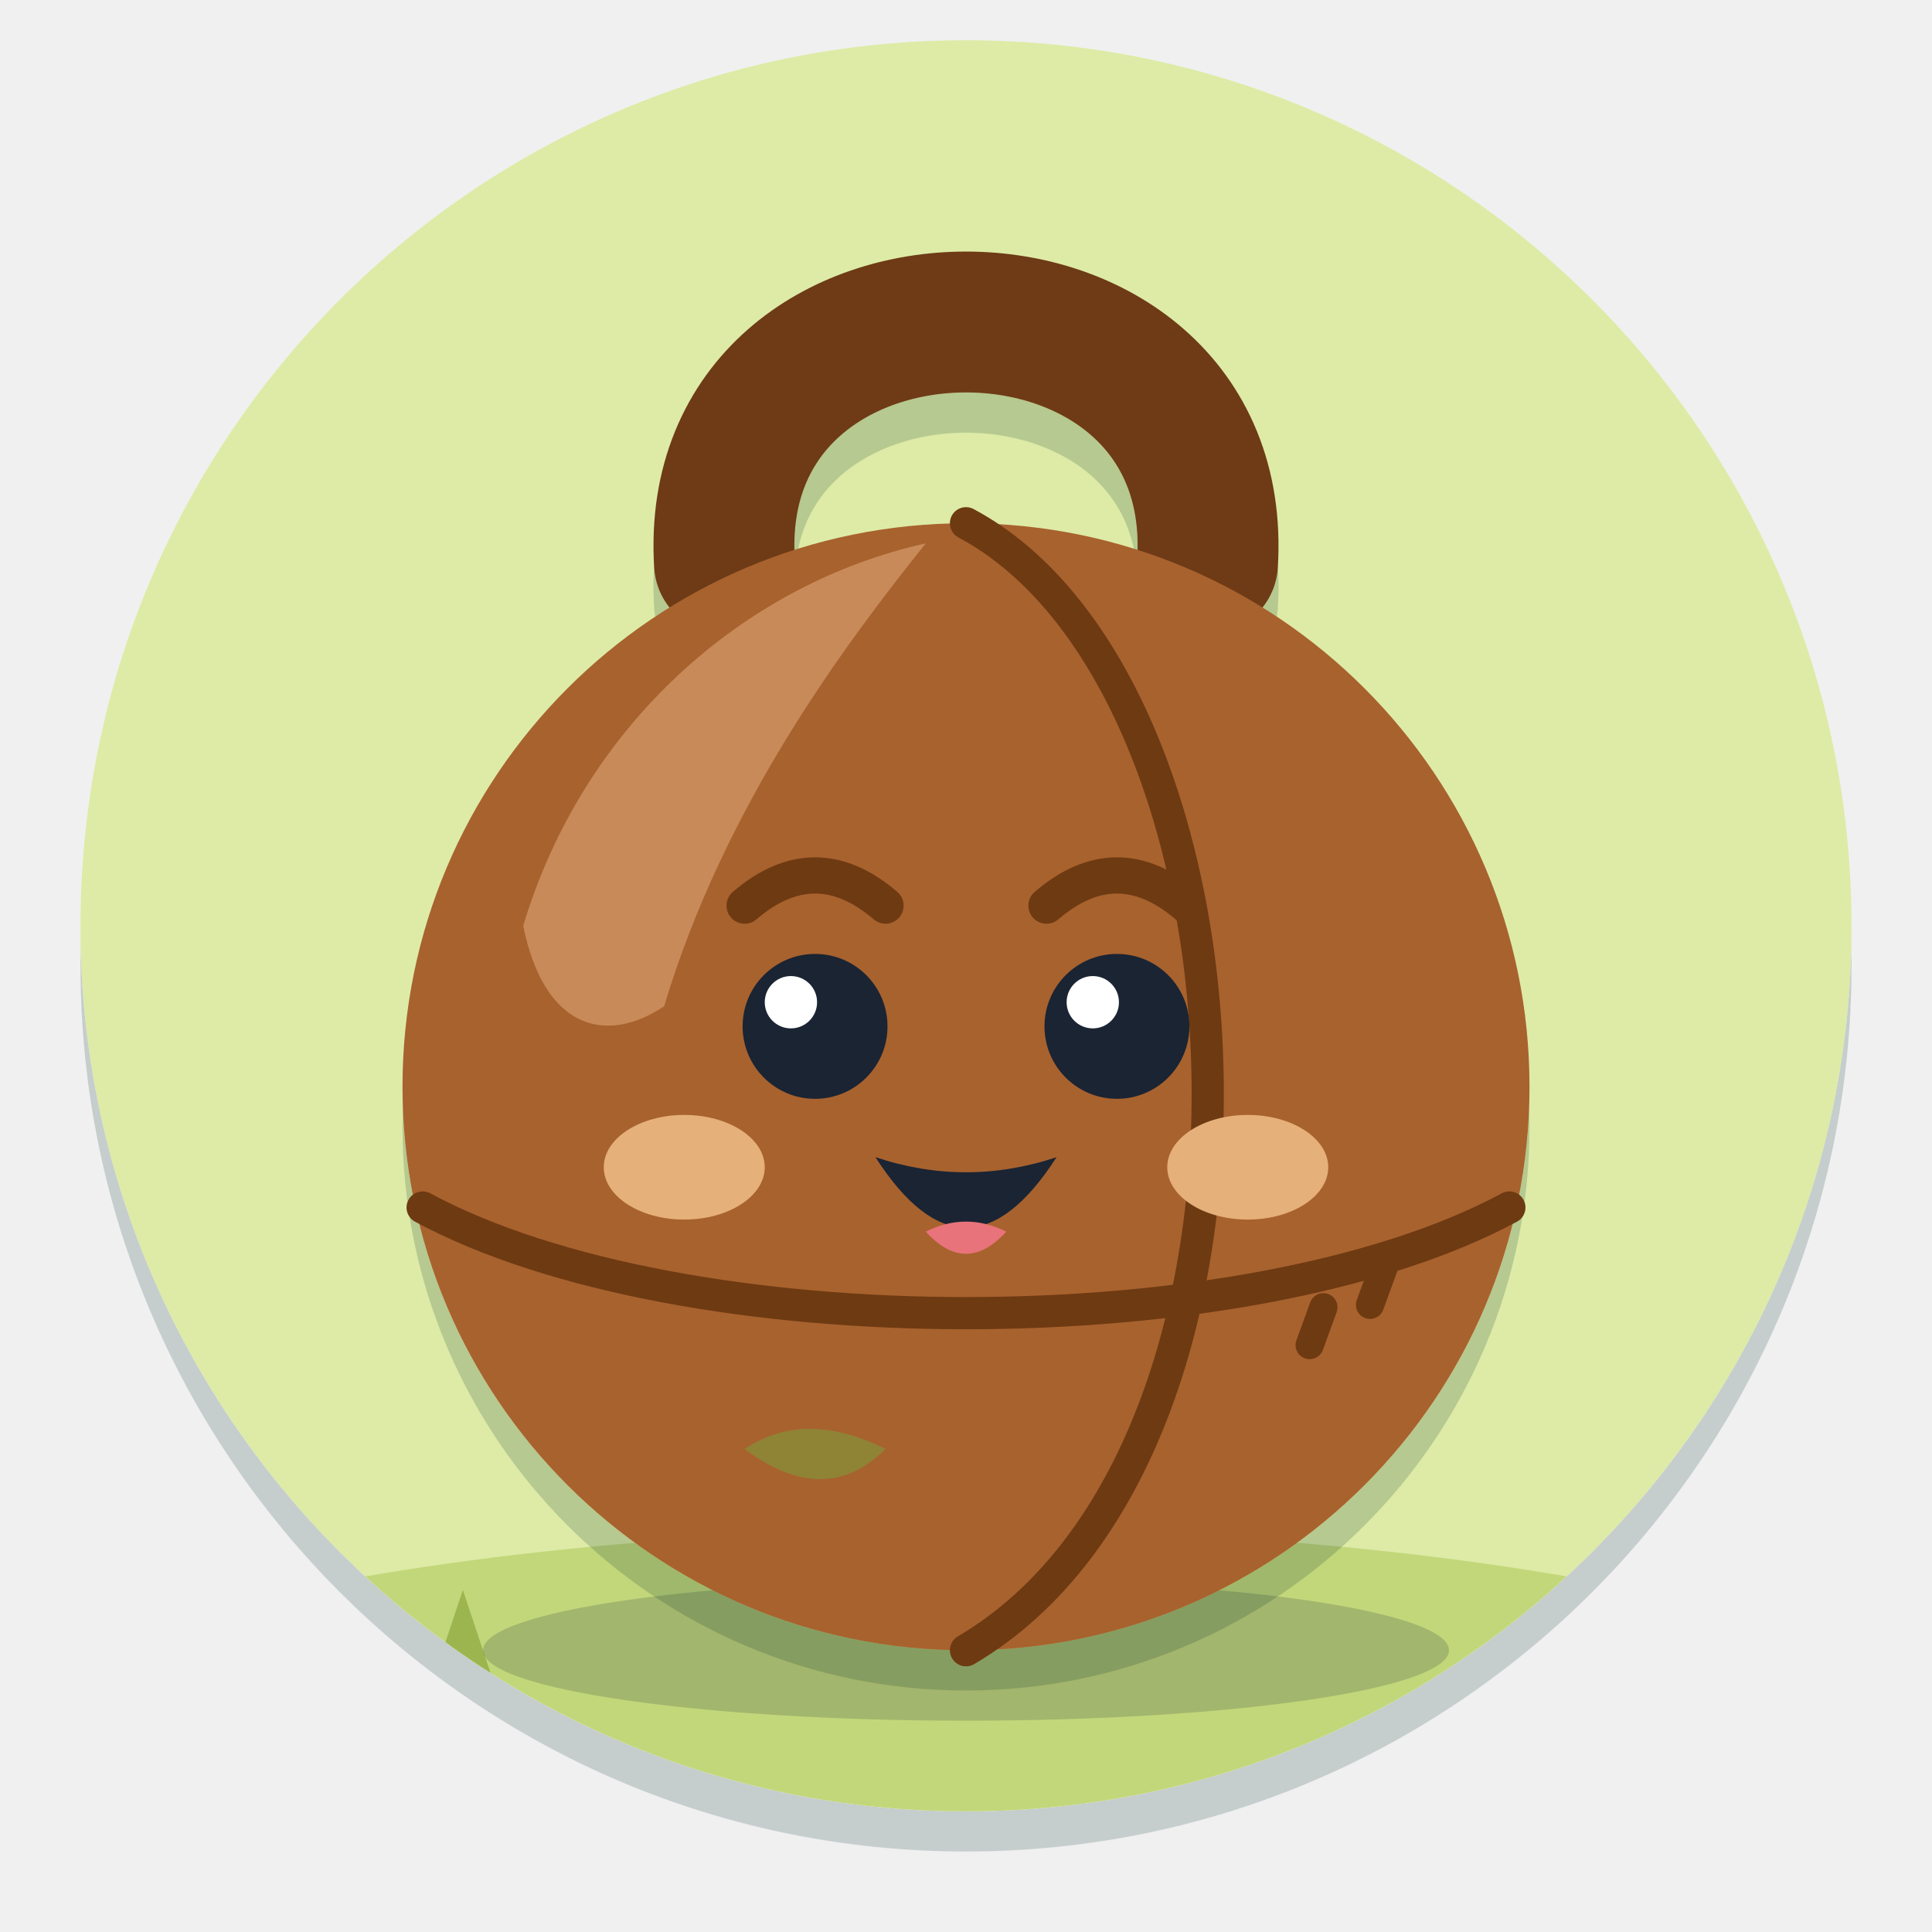
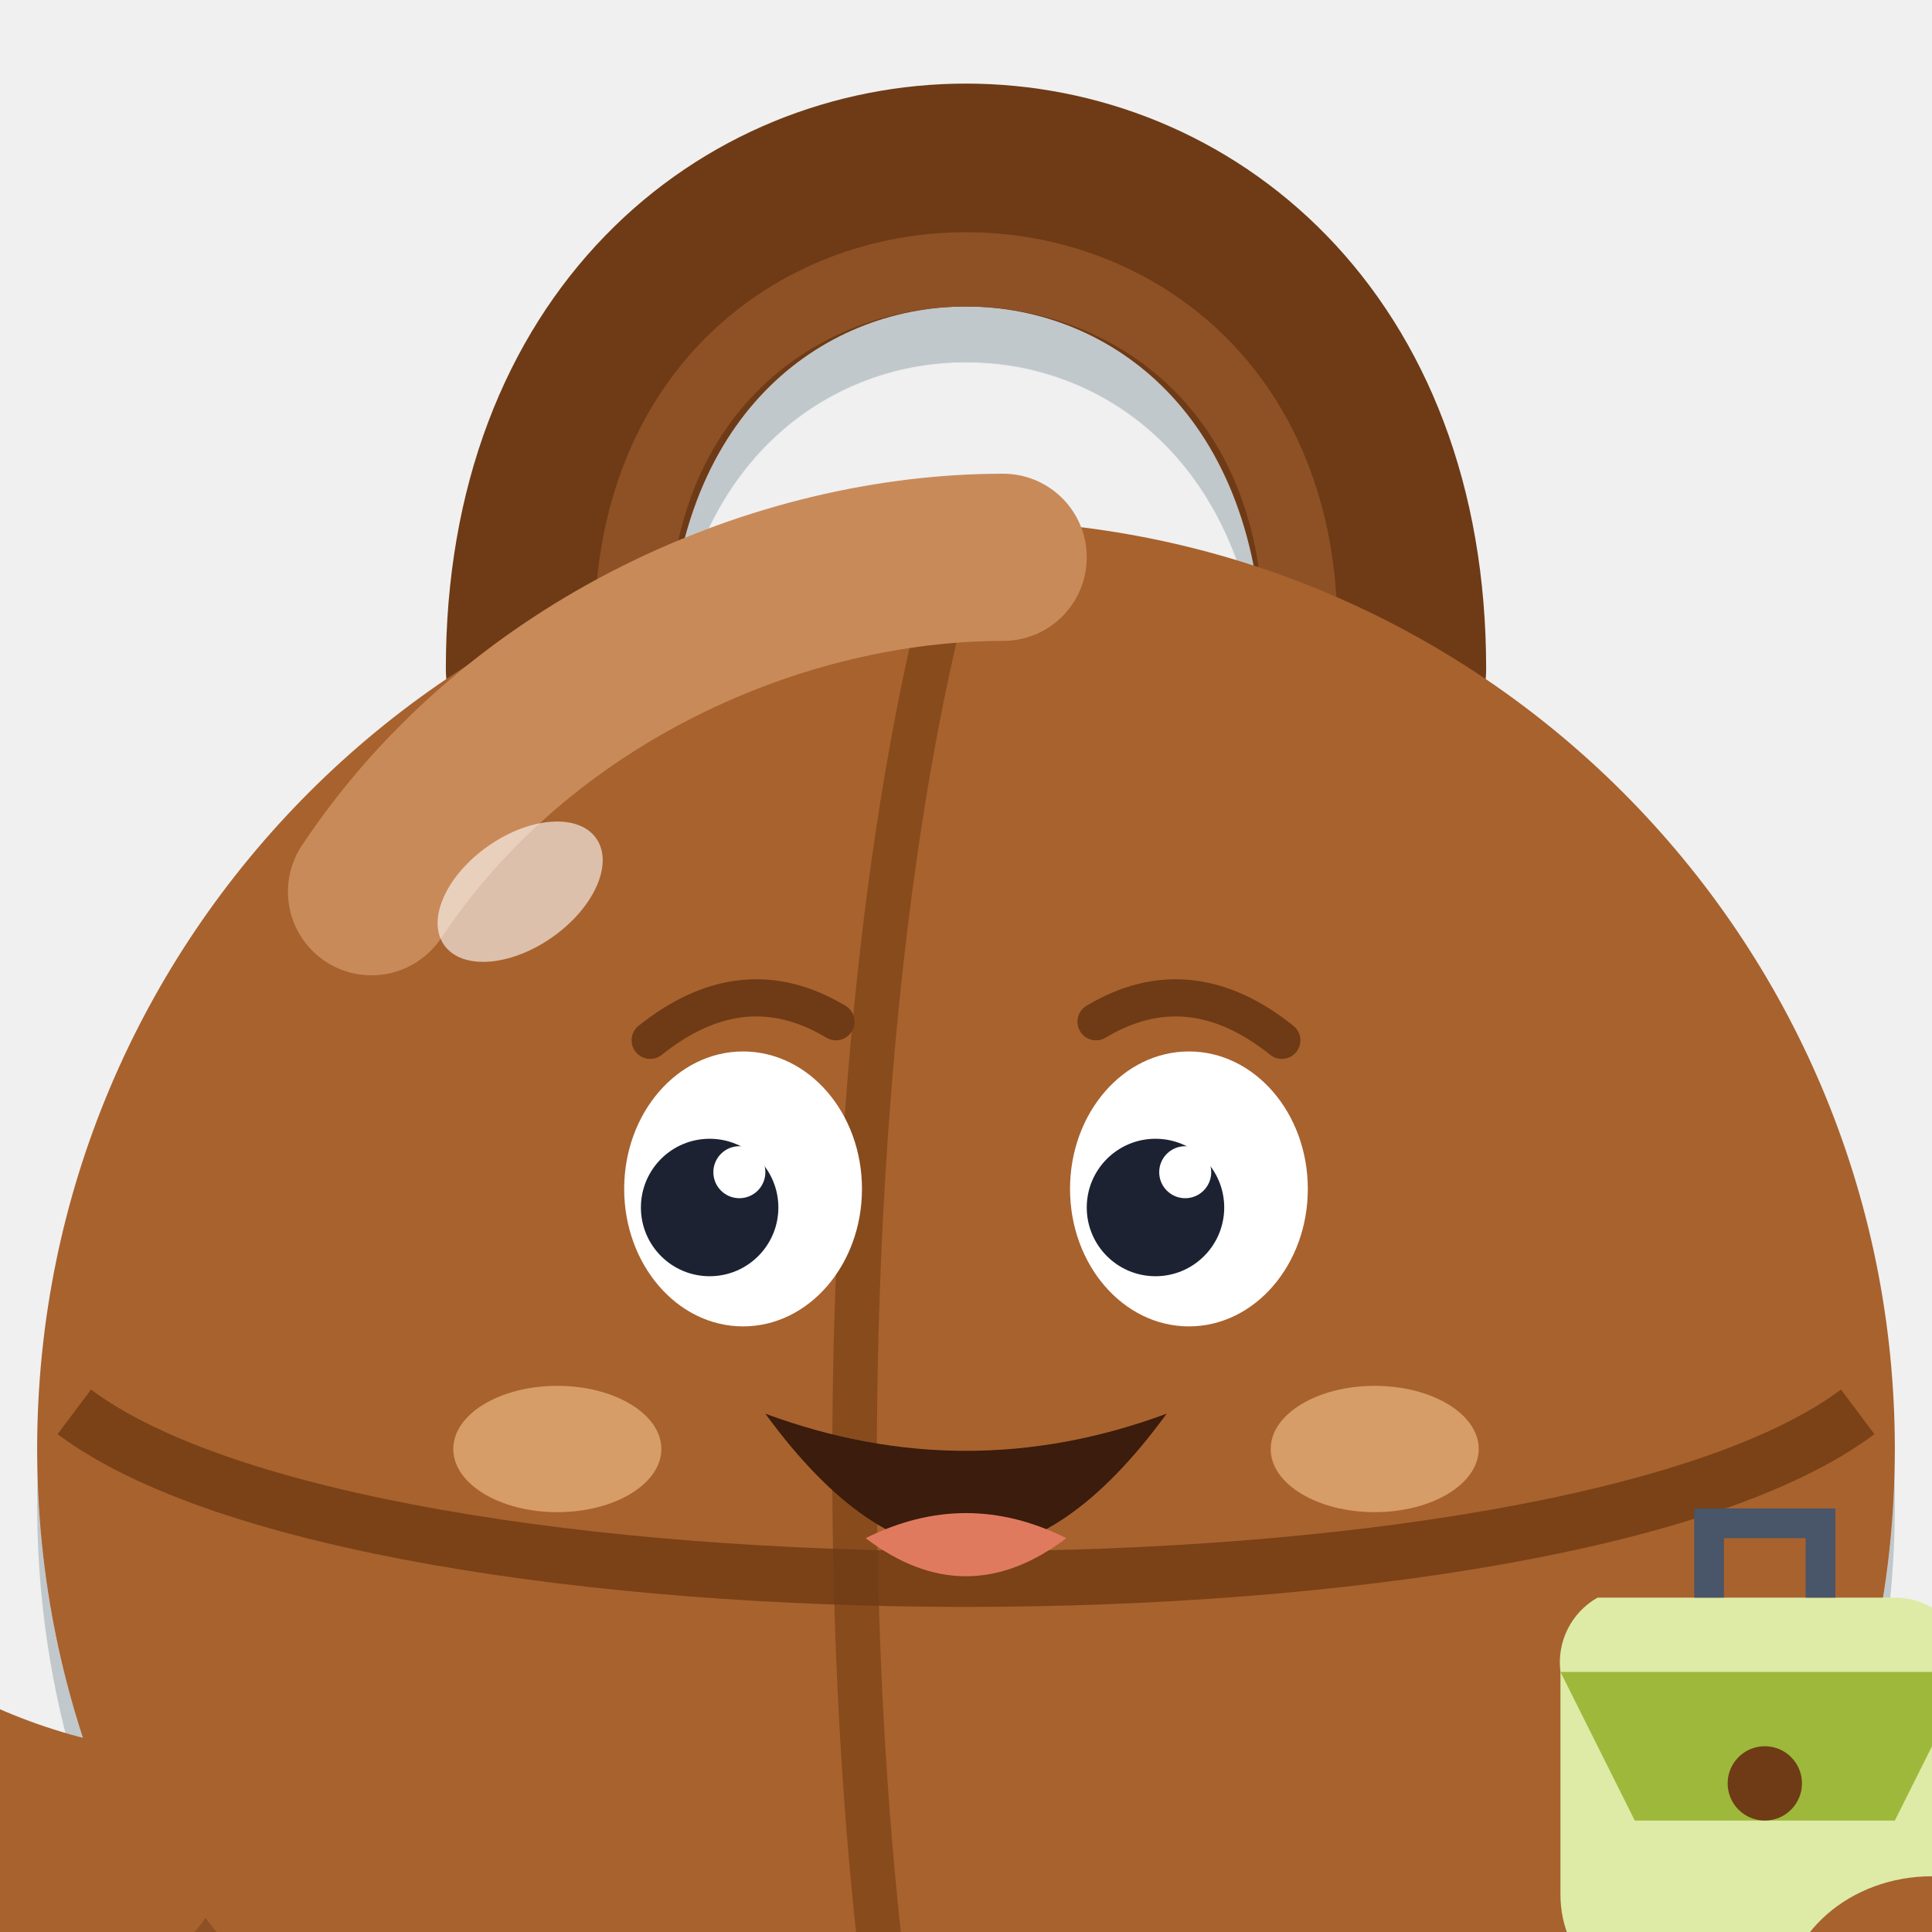
- <svg xmlns="http://www.w3.org/2000/svg" viewBox="0 0 96 96" role="img" aria-label="Tumble's mark: the herding ball of Lakeside Field">
+ <svg xmlns="http://www.w3.org/2000/svg" viewBox="6 -14 104 104" width="64" height="64" role="img" aria-labelledby="km-title">
+   <style>
+   .km-night-only, .km-evening-only { display: none; }
+   svg[data-km-evening="1"] .km-evening-only { display: inline; }
+   svg[data-km-night="1"] .km-night-only { display: inline; }
+   svg[data-km-night="1"] .km-day-only { display: none; }
+   .km-screen { mix-blend-mode: screen; }
+   .km-grain { mix-blend-mode: multiply; }
+   .km-bob { animation: km-bob 3.6s ease-in-out infinite alternate; }
+   .km-drift { animation: km-drift 40s ease-in-out infinite alternate; }
+   .km-turn { animation: km-turn 90s linear infinite; }
+   .km-twinkle { animation: km-twinkle 2.8s ease-in-out infinite; transform-box: fill-box; transform-origin: center; }
+   .km-fall { animation: km-fall 1.4s linear infinite; }
+   .km-light { animation: km-light 7s linear infinite; }
+   .km-steam { animation: km-steam 3s ease-in-out infinite; }
+   .km-flag { animation: km-flag 2.4s ease-in-out infinite alternate; transform-box: fill-box; transform-origin: left center; }
+   .km-wag { animation: km-wag 0.6s ease-in-out infinite alternate; transform-box: fill-box; transform-origin: left bottom; }
+   .km-gallop { animation: km-gallop 0.45s ease-in-out infinite alternate; }
+   .km-sway { animation: km-sway 6s ease-in-out infinite alternate; transform-box: fill-box; transform-origin: bottom; }
+   .km-buzz { animation: km-buzz 1.6s ease-in-out infinite alternate; }
+   .km-fish { animation: km-fish 7s ease-in-out infinite; }
+   .km-ff { animation: km-ff 10s ease-in-out infinite; }
+   .km-blink { animation: km-blink 2.6s ease-in-out infinite; }
+   .km-zz { animation: km-zz 3.2s ease-in-out infinite; }
+   .km-breathe { animation: km-breathe 3.4s ease-in-out infinite; transform-box: fill-box; transform-origin: center bottom; }
+   .km-ear-l, .km-ear-r { transform-box: fill-box; transform-origin: bottom center; animation: km-ear 4s ease-in-out infinite; }
+   .km-ear-r { animation-delay: -0.4s; }
+   .km-treat, .km-card-wave { animation: km-lift 2.6s ease-in-out infinite alternate; }
+   @keyframes km-bob { from { transform: translateY(0); } to { transform: translateY(-4px); } }
+   @keyframes km-gallop { from { transform: translateY(0) rotate(0deg); } to { transform: translateY(-5px) rotate(-2deg); } }
+   @keyframes km-drift { from { transform: translateX(0); } to { transform: translateX(36px); } }
+   @keyframes km-turn { to { transform: rotate(360deg); } }
+   @keyframes km-twinkle { 0%, 100% { opacity: 1; transform: scale(1); } 50% { opacity: 0.55; transform: scale(0.8); } }
+   @keyframes km-fall { to { stroke-dashoffset: -40; } }
+   @keyframes km-light { to { stroke-dashoffset: -280; } }
+   @keyframes km-steam { 0% { opacity: 0; transform: translateY(6px); } 40% { opacity: 0.9; } 100% { opacity: 0; transform: translateY(-10px); } }
+   @keyframes km-flag { from { transform: skewY(0deg); } to { transform: skewY(6deg); } }
+   @keyframes km-wag { from { transform: rotate(-10deg); } to { transform: rotate(14deg); } }
+   @keyframes km-sway { from { transform: rotate(-1.5deg); } to { transform: rotate(1.5deg); } }
+   @keyframes km-buzz { from { transform: translate(0, 0); } to { transform: translate(3px, -2px); } }
+   @keyframes km-fish { 0%, 70%, 100% { transform: translateY(30px); opacity: 0; } 78% { opacity: 1; } 85% { transform: translateY(-8px); opacity: 1; } 92% { transform: translateY(20px); opacity: 0; } }
+   @keyframes km-ff { 0%, 100% { transform: translate(0, 0); } 25% { transform: translate(14px, -10px); } 50% { transform: translate(26px, 4px); } 75% { transform: translate(8px, 14px); } }
+   @keyframes km-blink { 0%, 100% { opacity: 1; } 45% { opacity: 0.25; } 60% { opacity: 1; } }
+   @keyframes km-zz { 0% { opacity: 0; transform: translate(0, 6px); } 30% { opacity: 1; } 100% { opacity: 0; transform: translate(6px, -14px); } }
+   @keyframes km-breathe { 0%, 100% { transform: scale(1, 1); } 50% { transform: scale(1.02, 1.05); } }
+   @keyframes km-ear { 0%, 80%, 100% { transform: rotate(0deg); } 88% { transform: rotate(-6deg); } 94% { transform: rotate(3deg); } }
+   @keyframes km-lift { from { transform: translateY(0); } to { transform: translateY(-3px); } }
+   @media (prefers-reduced-motion: reduce) { svg * { animation: none !important; } }
+ </style>
  <defs>
-     <filter id="mark-layer" x="-30%" y="-40%" width="160%" height="180%">
-       <feFlood flood-color="#1A2433" flood-opacity="0.18" result="ink" />
-       <feComposite in="ink" in2="SourceAlpha" operator="in" result="sil" />
-       <feOffset in="sil" dy="2" result="drop" />
-       <feMerge>
-         <feMergeNode in="drop" />
-         <feMergeNode in="SourceGraphic" />
-       </feMerge>
+     <filter id="layer" x="-10%" y="-10%" width="120%" height="130%">
+       <feDropShadow dx="0" dy="5" stdDeviation="0" flood-color="#1A2433" flood-opacity="0.18" />
    </filter>
-     <clipPath id="mark-disc">
-       <circle cx="48" cy="46" r="44" />
+     <filter id="layer-sm" x="-10%" y="-10%" width="120%" height="130%">
+       <feDropShadow dx="0" dy="3" stdDeviation="0" flood-color="#1A2433" flood-opacity="0.2" />
+     </filter>
+     <filter id="grain" x="0" y="0" width="100%" height="100%">
+       <feTurbulence type="fractalNoise" baseFrequency="0.85" numOctaves="2" seed="7" result="n" />
+       <feColorMatrix in="n" type="matrix" values="0 0 0 0 0.1  0 0 0 0 0.14  0 0 0 0 0.2  0 0 0 0.55 -0.12" />
+     </filter>
+     <filter id="km-light" x="0" y="0" width="100%" height="100%" color-interpolation-filters="sRGB">
+       <feColorMatrix id="km-light-m" type="matrix" values="1 0 0 0 0  0 1 0 0 0  0 0 1 0 0  0 0 0 1 0" />
+     </filter>
+     <linearGradient id="km-sky-g" gradientUnits="userSpaceOnUse" x1="0" y1="0" x2="0" y2="900">
+       <stop id="km-sky-0" offset="0" stop-color="#7FB8D8" />
+       <stop id="km-sky-1" offset="0.6" stop-color="#B4D8E6" />
+       <stop id="km-sky-2" offset="1" stop-color="#EAF3EC" />
+     </linearGradient>
+     <radialGradient id="km-glow-g">
+       <stop offset="0" stop-color="#FFB46E" stop-opacity="0.9" />
+       <stop offset="0.4" stop-color="#FFC98F" stop-opacity="0.4" />
+       <stop offset="1" stop-color="#FFC98F" stop-opacity="0" />
+     </radialGradient>
+     <linearGradient id="km-fade-orchard-1" gradientUnits="userSpaceOnUse" x1="560" y1="0" x2="690" y2="0">
+       <stop offset="0" stop-color="#525C12" stop-opacity="1" />
+       <stop offset="1" stop-color="#525C12" stop-opacity="0" />
+     </linearGradient>
+     <linearGradient id="km-fade-orchard-2" gradientUnits="userSpaceOnUse" x1="560" y1="0" x2="690" y2="0">
+       <stop offset="0" stop-color="#7D8A26" stop-opacity="1" />
+       <stop offset="1" stop-color="#7D8A26" stop-opacity="0" />
+     </linearGradient>
+     <linearGradient id="km-fade-field-1" gradientUnits="userSpaceOnUse" x1="930" y1="0" x2="1060" y2="0">
+       <stop offset="0" stop-color="#7E9A2E" stop-opacity="0" />
+       <stop offset="1" stop-color="#7E9A2E" stop-opacity="1" />
+     </linearGradient>
+     <linearGradient id="km-fade-field-2" gradientUnits="userSpaceOnUse" x1="930" y1="0" x2="1060" y2="0">
+       <stop offset="0" stop-color="#A9C24A" stop-opacity="0" />
+       <stop offset="1" stop-color="#A9C24A" stop-opacity="1" />
+     </linearGradient>
+     <linearGradient id="km-ground-1" gradientUnits="userSpaceOnUse" x1="420" y1="0" x2="1220" y2="0">
+       <stop offset="0" stop-color="#525C12" />
+       <stop offset="0.34" stop-color="#525C12" />
+       <stop offset="0.5" stop-color="#6A7E2A" />
+       <stop offset="0.66" stop-color="#7E9A2E" />
+       <stop offset="1" stop-color="#7E9A2E" />
+     </linearGradient>
+     <linearGradient id="km-ground-2" gradientUnits="userSpaceOnUse" x1="420" y1="0" x2="1220" y2="0">
+       <stop offset="0" stop-color="#7D8A26" />
+       <stop offset="0.34" stop-color="#7D8A26" />
+       <stop offset="0.5" stop-color="#93A83E" />
+       <stop offset="0.66" stop-color="#A9C24A" />
+       <stop offset="1" stop-color="#A9C24A" />
+     </linearGradient>
+     <radialGradient id="km-pool-g">
+       <stop offset="0" stop-color="#FFC37A" stop-opacity="0.55" />
+       <stop offset="1" stop-color="#FFC37A" stop-opacity="0" />
+     </radialGradient>
+     <clipPath id="km-moon-clip">
+       <use href="#km-moon-lit" />
    </clipPath>
+     <symbol id="star" viewBox="-10 -10 20 20">
+       <path d="M0 -10 C1.2 -2.5 2.5 -1.2 10 0 C2.5 1.2 1.2 2.5 0 10 C-1.2 2.5 -2.5 1.2 -10 0 C-2.5 -1.2 -1.2 -2.5 0 -10 Z" fill="#FFFFFF" />
+     </symbol>
  </defs>
-   <g filter="url(#mark-layer)">
-     <circle cx="48" cy="46" r="44" fill="#DDEBA6" />
-   </g>
-   <g clip-path="url(#mark-disc)">
-     <ellipse cx="48" cy="90" rx="54" ry="14" fill="#C2D77A" />
-     <path d="M8 84 l4 -12 l3 12 Z M82 84 l4 -13 l3 13 Z M20 88 l3 -9 l3 9 Z" fill="#9DB54E" />
-     <ellipse cx="48" cy="82" rx="24" ry="3.5" fill="rgba(26,36,51,0.18)" />
-     <g filter="url(#mark-layer)">
-       <path d="M36 28 C35 12 61 12 60 28" fill="none" stroke="#6E3A12" stroke-width="7" stroke-linecap="round" />
+   <g filter="url(#layer-sm)">
+     <ellipse cx="58" cy="116" rx="54" ry="6" fill="#1A2433" opacity="0.16" />
+     <path d="M36 22 C36 -12 80 -12 80 22" stroke="#6E3A12" stroke-width="12" stroke-linecap="round" fill="none" />
+     <path d="M40 20 C40 -6 76 -6 76 20" stroke="#8E5126" stroke-width="4" stroke-linecap="round" fill="none" />
+     <circle cx="58" cy="64" r="50" fill="#A8622E" />
+     <path d="M14 84 C26 112 92 116 106 82 C100 104 80 116 58 116 C36 116 18 102 14 84 Z" fill="#8E5126" />
+     <path d="M10 62 C26 74 90 74 106 62" stroke="#6E3A12" stroke-width="3" fill="none" opacity="0.8" />
+     <path d="M58 14 C50 40 50 90 58 114" stroke="#6E3A12" stroke-width="2.4" fill="none" opacity="0.55" />
+     <path d="M26 34 C34 22 48 16 60 16" stroke="#C98A5A" stroke-width="9" stroke-linecap="round" fill="none" />
+     <ellipse cx="34" cy="34" rx="5" ry="3" fill="#FFFFFF" opacity="0.6" transform="rotate(-35 34 34)" />
+     <path d="M88 96 l4 -3 M93 92 l4 -3 M84 100 l3 -2" stroke="#6E3A12" stroke-width="2" stroke-linecap="round" opacity="0.8" />
+     <path d="M24 98 c4 2 8 2 12 0 M76 104 c3 1 6 1 9 -1" stroke="#7E9A2E" stroke-width="3" stroke-linecap="round" opacity="0.7" />
+     <ellipse cx="46" cy="50" rx="6.4" ry="7.4" fill="#FFFFFF" />
+     <circle cx="44.2" cy="51" r="3.7" fill="#1A2433" />
+     <circle cx="45.8" cy="49.1" r="1.4" fill="#FFFFFF" />
+     <ellipse cx="70" cy="50" rx="6.4" ry="7.4" fill="#FFFFFF" />
+     <circle cx="68.2" cy="51" r="3.7" fill="#1A2433" />
+     <circle cx="69.8" cy="49.1" r="1.4" fill="#FFFFFF" />
+     <path d="M41 42 q5 -4 10 -1 M65 41 q5 -3 10 1" stroke="#6E3A12" stroke-width="2" stroke-linecap="round" stroke-linejoin="round" fill="none" />
+     <path d="M47.2 62.1 Q58 76.9 68.8 62.1 Q58 66.1 47.2 62.1 Z" fill="#3A1A08" />
+     <path d="M52.6 68.8 q5.4 4.1 10.8 0 q-5.4 -2.7 -10.8 0 Z" fill="#E07A5F" />
+     <ellipse cx="36" cy="64" rx="5.6" ry="3.4" fill="#E5B07A" opacity="0.75" />
+     <ellipse cx="80" cy="64" rx="5.6" ry="3.4" fill="#E5B07A" opacity="0.75" />
+     <path d="M92 72 h16 a4 4 0 0 1 4 4 v12 a6 6 0 0 1 -6 6 h-10 a6 6 0 0 1 -6 -6 v-12 a4 4 0 0 1 2 -4 Z" fill="#DDEBA6" />
+     <path d="M90 76 h22 l-4 8 h-14 Z" fill="#9DB83A" />
+     <circle cx="101" cy="82" r="2" fill="#6E3A12" />
+     <path d="M98 72 v-4 h6 v4" stroke="#4A5568" stroke-width="1.6" fill="none" />
+     <ellipse cx="110" cy="94" rx="8" ry="7" fill="#A8622E" />
+     <g class="km-treat">
+       <path d="M12 86 C0 84 -10 76 -14 66" stroke="#A8622E" stroke-width="12" stroke-linecap="round" fill="none" />
+       <circle cx="-15" cy="62" r="8" fill="#A8622E" />
+       <path d="M-28 52 q-4 -6 0 -12 M-34 60 q-6 -4 -6 -10" stroke="#FFFFFF" stroke-width="2.4" stroke-linecap="round" fill="none" opacity="0.9" />
    </g>
-     <g filter="url(#mark-layer)">
-       <circle cx="48" cy="54" r="28" fill="#A8622E" />
-     </g>
-     <path d="M26 46 C29 36 37 29 46 27 C42 32 36 40 33 50 C30 52 27 51 26 46 Z" fill="#C98A5A" />
-     <path d="M48 26 C63 34 65 72 48 82" fill="none" stroke="#6E3A12" stroke-width="1.6" stroke-linecap="round" />
-     <path d="M21 60 C34 67 62 67 75 60" fill="none" stroke="#6E3A12" stroke-width="1.6" stroke-linecap="round" />
-     <path d="M37 72 q3 -2 7 0 q-3 3 -7 0 Z" fill="#7E9A3A" opacity="0.6" />
-     <rect x="65" y="64" width="1.4" height="3.4" rx="0.7" fill="#6E3A12" transform="rotate(20 65 65)" />
-     <rect x="68" y="62" width="1.4" height="3.4" rx="0.7" fill="#6E3A12" transform="rotate(20 68 63)" />
-     <path d="M37 45 q3.5 -3 7 0 M52 45 q3.5 -3 7 0" fill="none" stroke="#6E3A12" stroke-width="1.8" stroke-linecap="round" />
-     <circle cx="40.5" cy="51" r="3.6" fill="#1A2433" />
-     <circle cx="55.5" cy="51" r="3.6" fill="#1A2433" />
-     <circle cx="39.3" cy="49.8" r="1.3" fill="#FFFFFF" />
-     <circle cx="54.3" cy="49.8" r="1.3" fill="#FFFFFF" />
-     <ellipse cx="34" cy="58" rx="4" ry="2.6" fill="#E5B07A" />
-     <ellipse cx="62" cy="58" rx="4" ry="2.6" fill="#E5B07A" />
-     <path d="M43.5 57.5 Q48 64.5 52.5 57.5 Q48 59 43.5 57.5 Z" fill="#1A2433" />
-     <path d="M46 61.2 Q48 63.4 50 61.2 Q48 60.2 46 61.2 Z" fill="#E8737A" />
  </g>
</svg>
